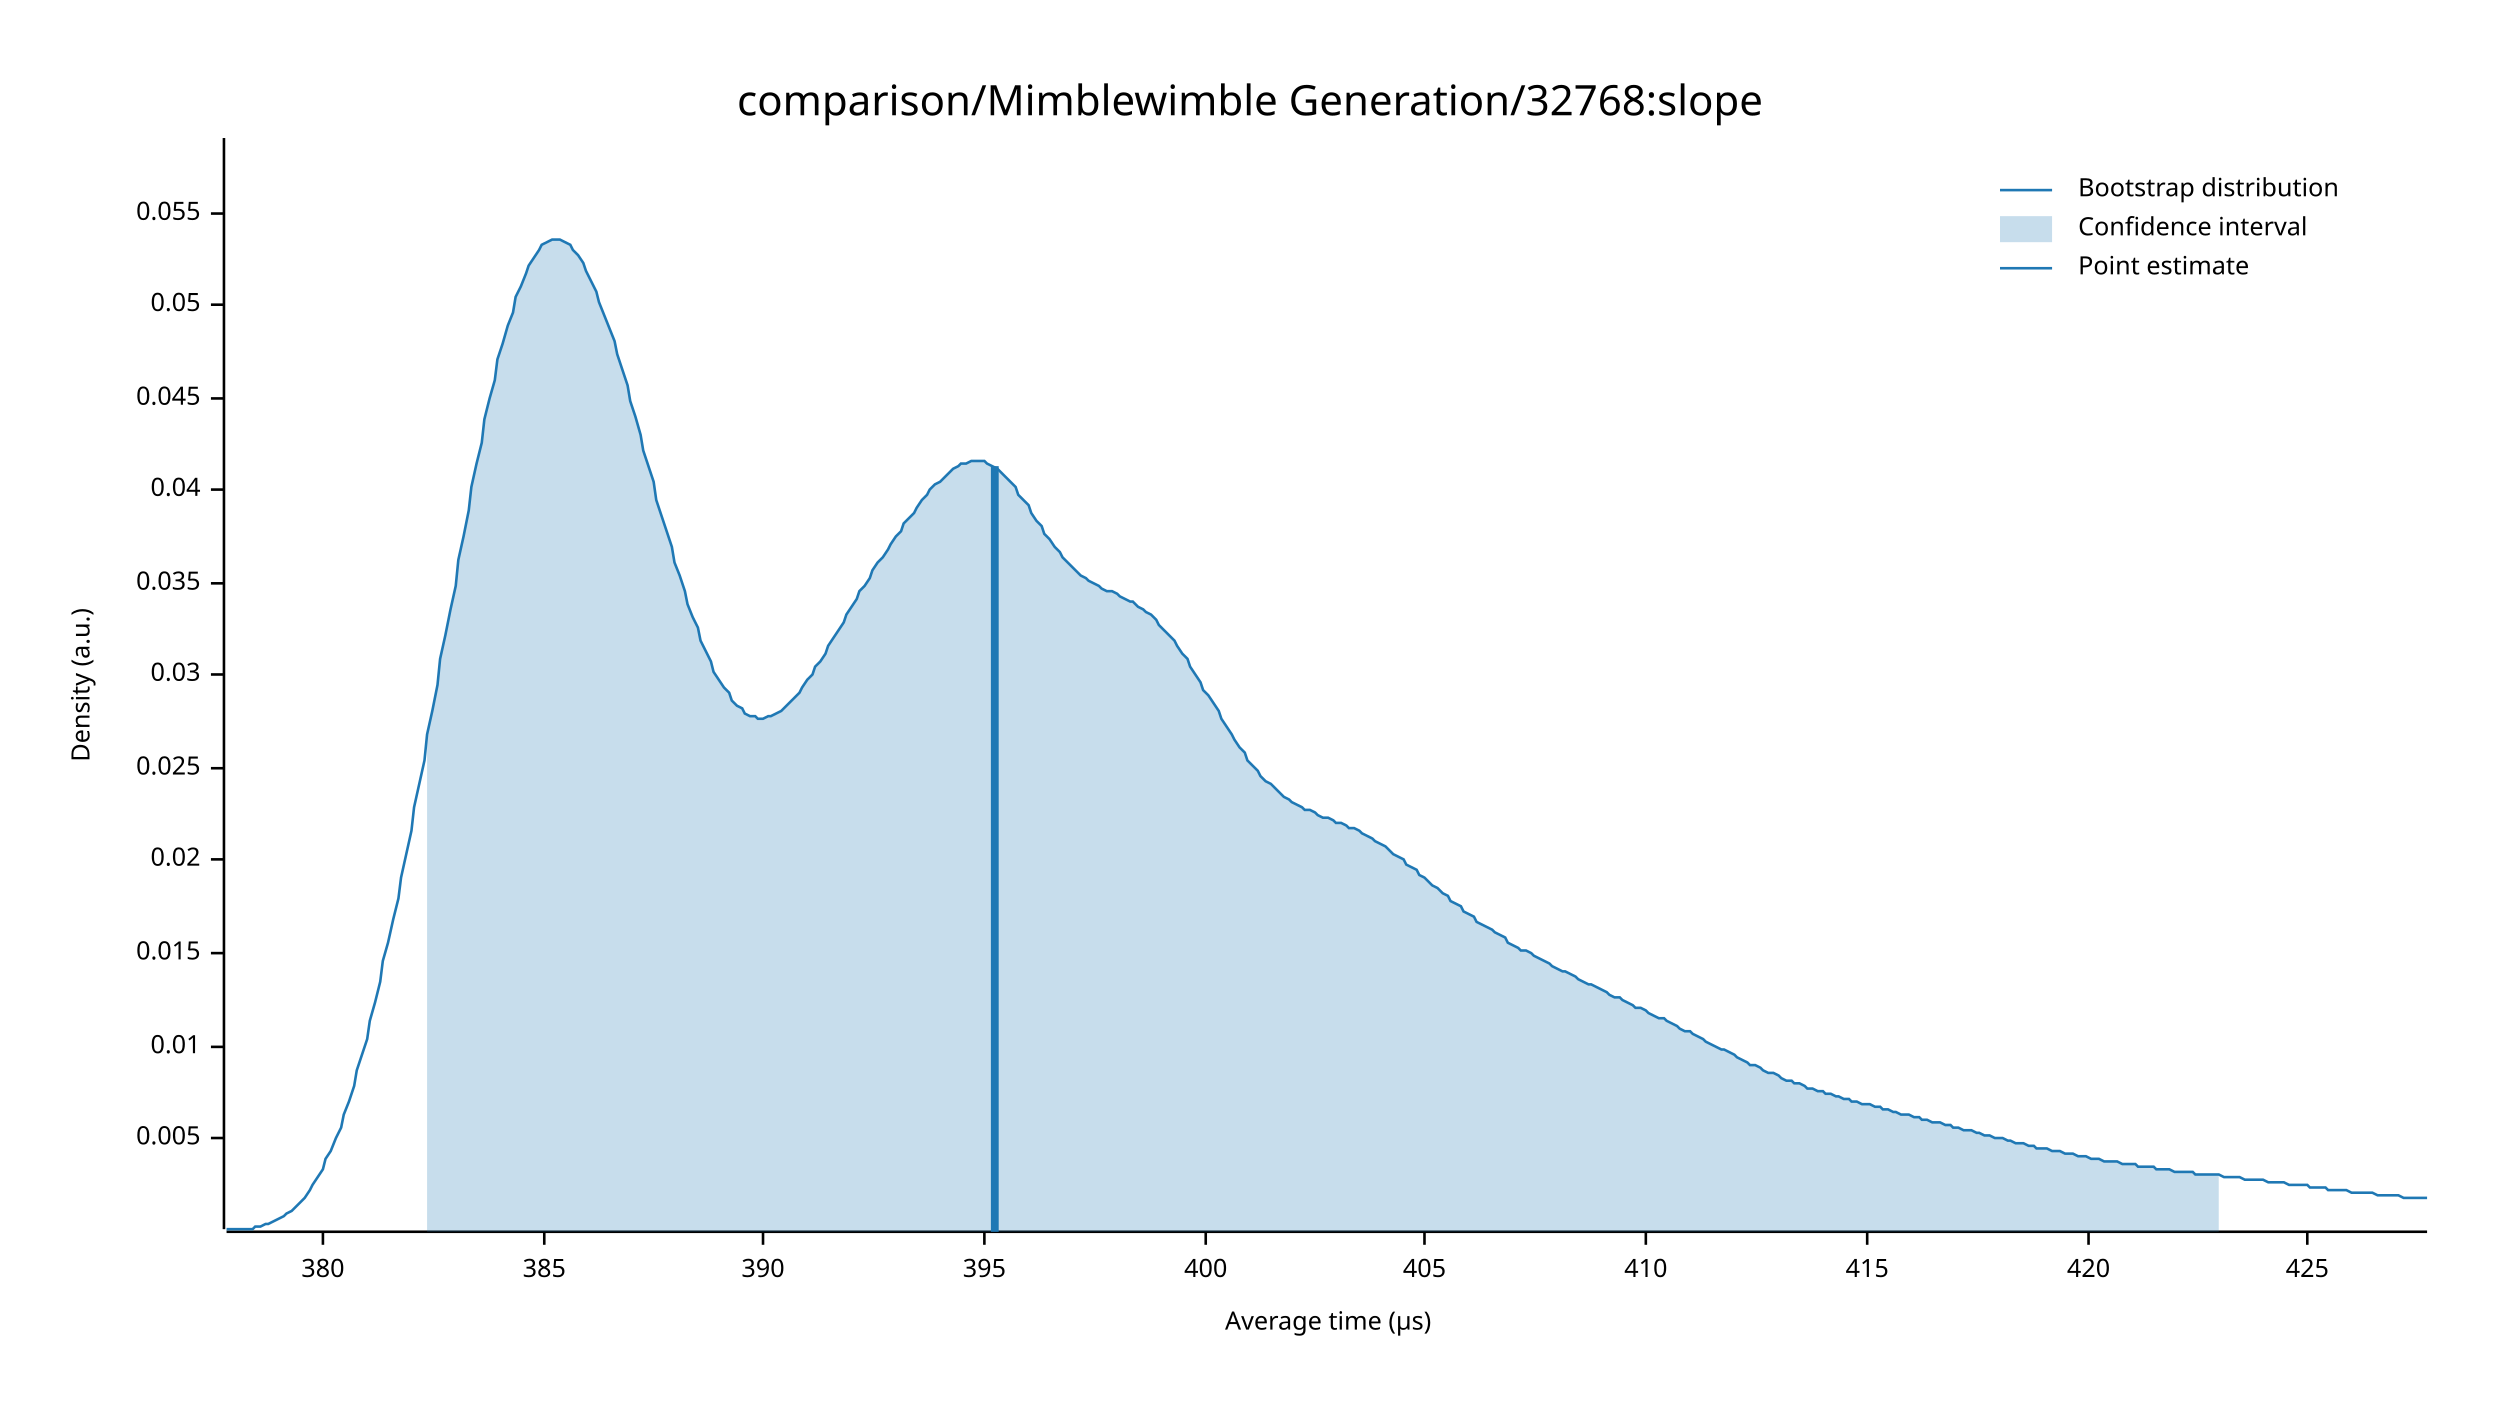
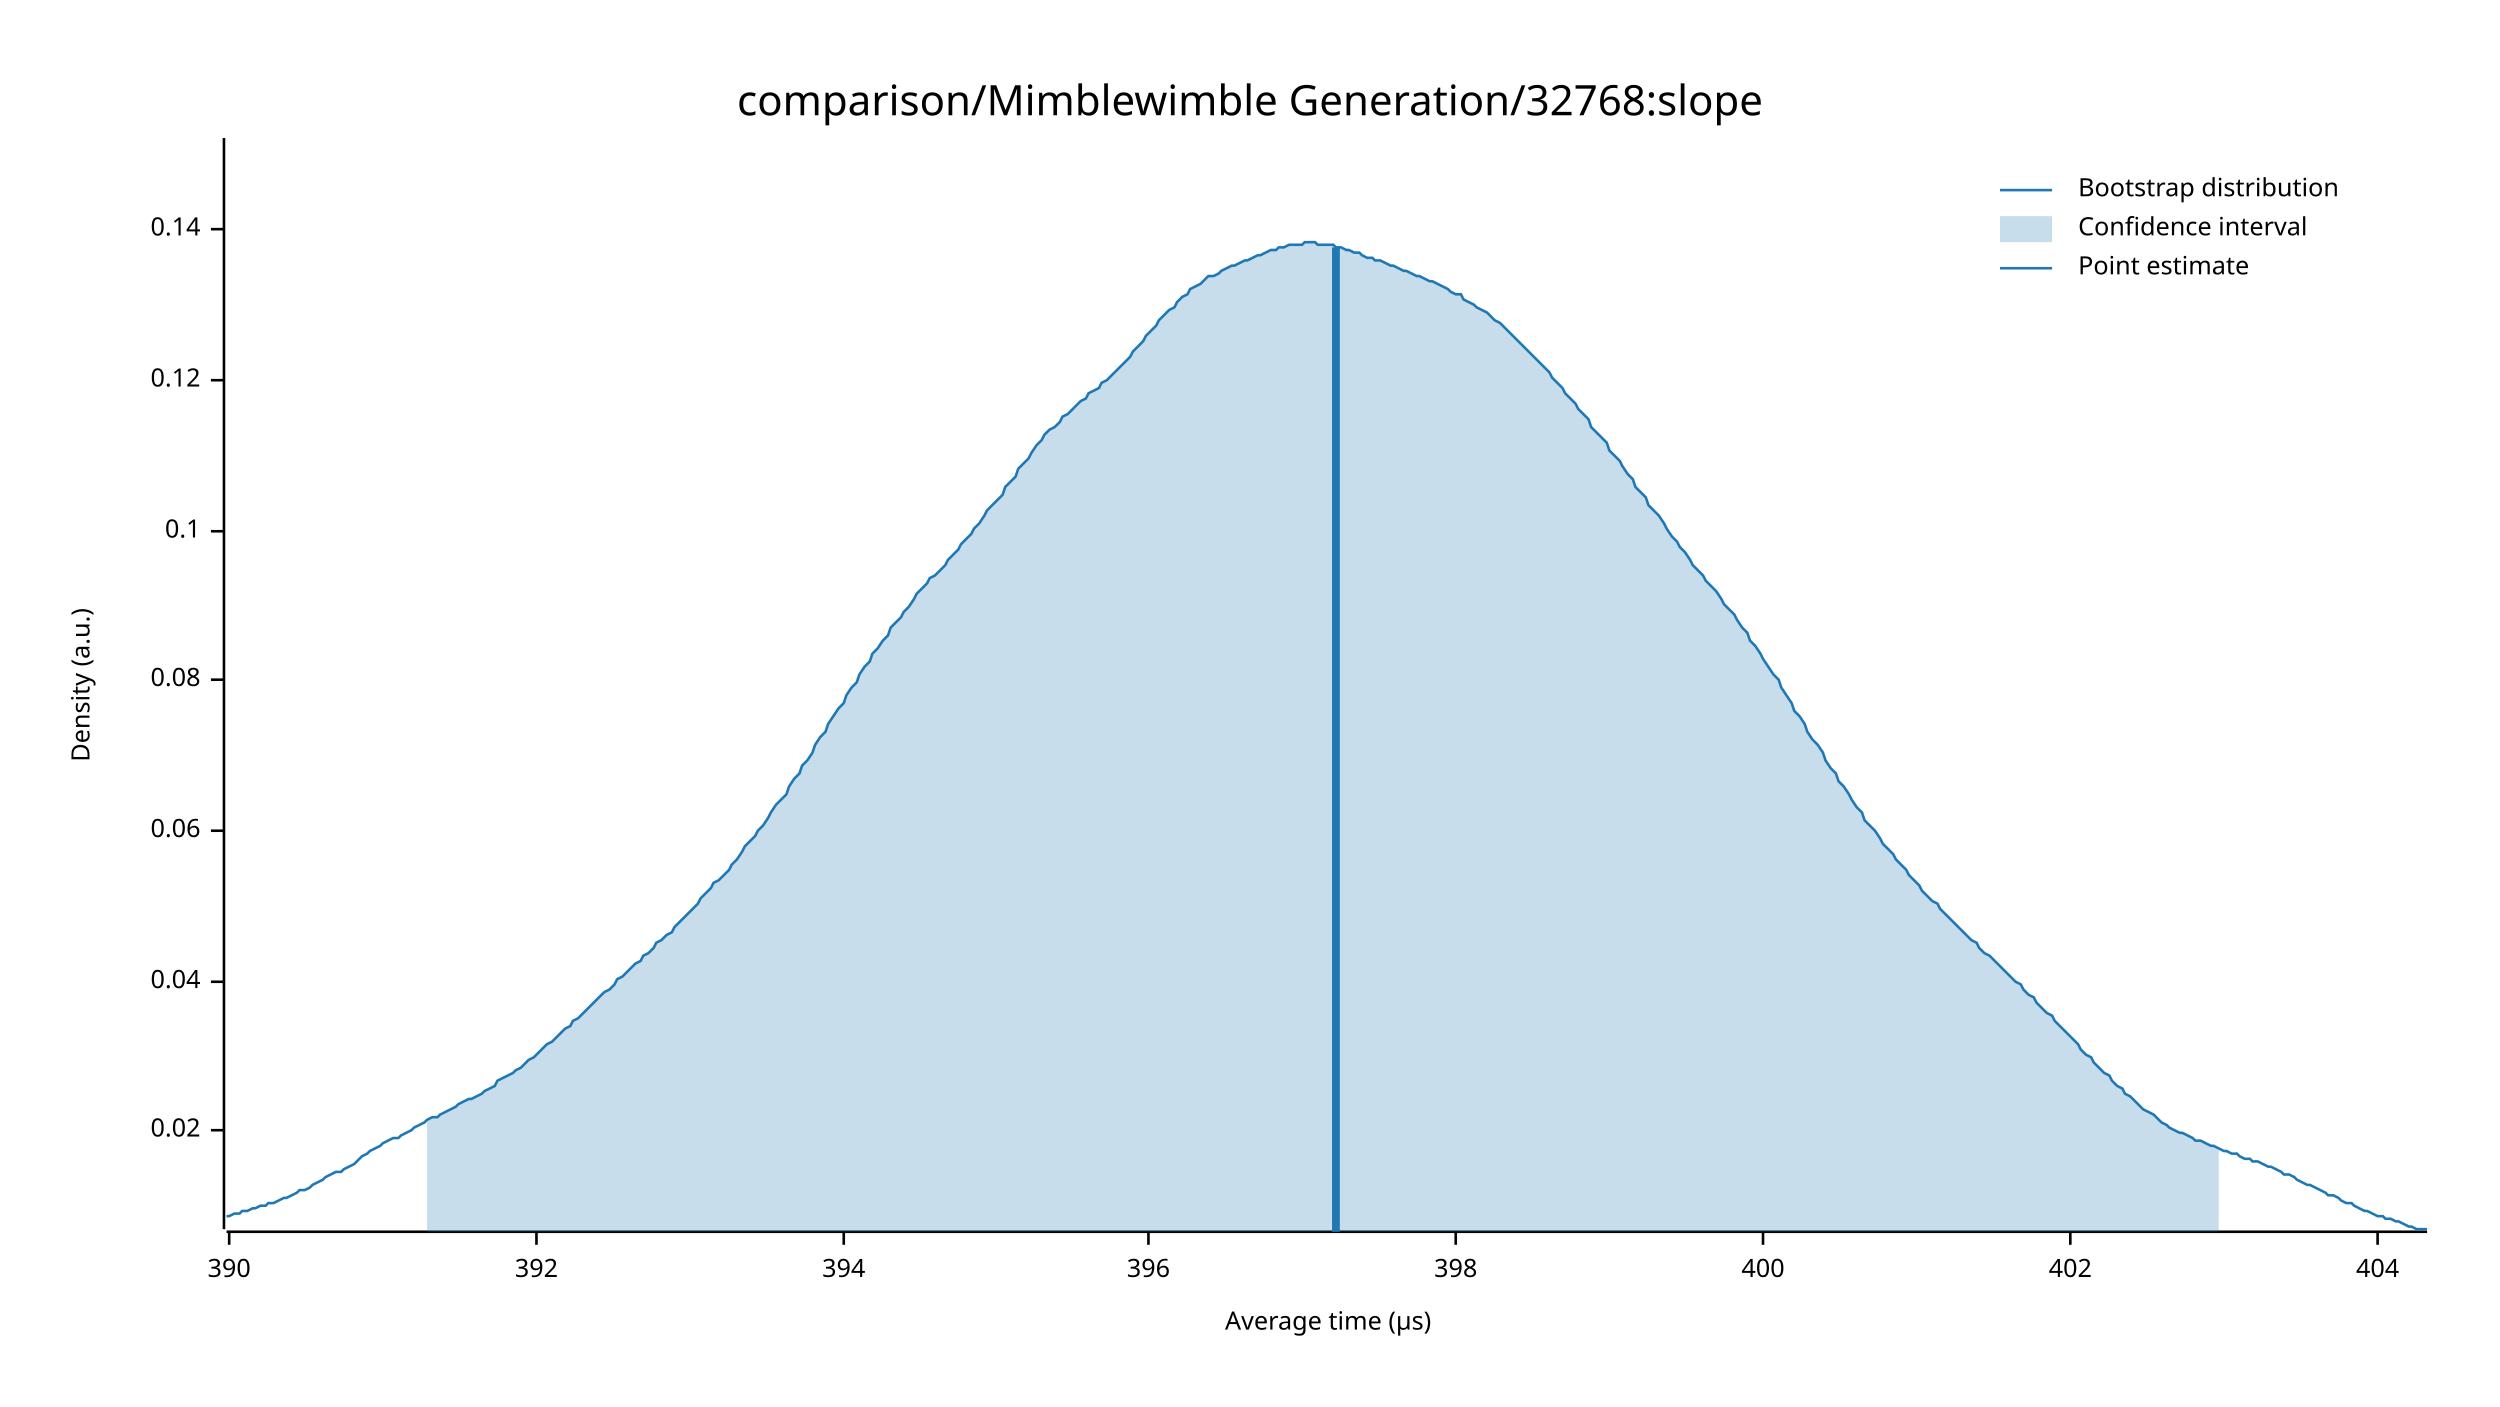
<svg xmlns="http://www.w3.org/2000/svg" width="960" height="540" viewBox="0 0 960 540">
  <text x="480" y="32" dy="0.76em" text-anchor="middle" font-family="sans-serif" font-size="16.129" opacity="1" fill="#000000">
comparison/Mimblewimble Generation/32768:slope
</text>
  <text x="27" y="263" dy="0.76em" text-anchor="middle" font-family="sans-serif" font-size="9.677" opacity="1" fill="#000000" transform="rotate(270, 27, 263)">
Density (a.u.)
</text>
  <text x="510" y="513" dy="-0.5ex" text-anchor="middle" font-family="sans-serif" font-size="9.677" opacity="1" fill="#000000">
Average time (µs)
</text>
  <polyline fill="none" opacity="1" stroke="#000000" stroke-width="1" points="86,53 86,472 " />
-   <text x="77" y="437" dy="0.5ex" text-anchor="end" font-family="sans-serif" font-size="9.677" opacity="1" fill="#000000">
- 0.005
- </text>
-   <polyline fill="none" opacity="1" stroke="#000000" stroke-width="1" points="81,437 86,437 " />
-   <text x="77" y="402" dy="0.5ex" text-anchor="end" font-family="sans-serif" font-size="9.677" opacity="1" fill="#000000">
- 0.01
- </text>
-   <polyline fill="none" opacity="1" stroke="#000000" stroke-width="1" points="81,402 86,402 " />
-   <text x="77" y="366" dy="0.5ex" text-anchor="end" font-family="sans-serif" font-size="9.677" opacity="1" fill="#000000">
- 0.015
- </text>
-   <polyline fill="none" opacity="1" stroke="#000000" stroke-width="1" points="81,366 86,366 " />
-   <text x="77" y="330" dy="0.5ex" text-anchor="end" font-family="sans-serif" font-size="9.677" opacity="1" fill="#000000">
+   <text x="77" y="434" dy="0.5ex" text-anchor="end" font-family="sans-serif" font-size="9.677" opacity="1" fill="#000000">
0.02
</text>
-   <polyline fill="none" opacity="1" stroke="#000000" stroke-width="1" points="81,330 86,330 " />
-   <text x="77" y="295" dy="0.5ex" text-anchor="end" font-family="sans-serif" font-size="9.677" opacity="1" fill="#000000">
- 0.025
- </text>
-   <polyline fill="none" opacity="1" stroke="#000000" stroke-width="1" points="81,295 86,295 " />
-   <text x="77" y="259" dy="0.5ex" text-anchor="end" font-family="sans-serif" font-size="9.677" opacity="1" fill="#000000">
- 0.03
- </text>
-   <polyline fill="none" opacity="1" stroke="#000000" stroke-width="1" points="81,259 86,259 " />
-   <text x="77" y="224" dy="0.5ex" text-anchor="end" font-family="sans-serif" font-size="9.677" opacity="1" fill="#000000">
- 0.035
- </text>
-   <polyline fill="none" opacity="1" stroke="#000000" stroke-width="1" points="81,224 86,224 " />
-   <text x="77" y="188" dy="0.5ex" text-anchor="end" font-family="sans-serif" font-size="9.677" opacity="1" fill="#000000">
+   <polyline fill="none" opacity="1" stroke="#000000" stroke-width="1" points="81,434 86,434 " />
+   <text x="77" y="377" dy="0.5ex" text-anchor="end" font-family="sans-serif" font-size="9.677" opacity="1" fill="#000000">
0.04
</text>
-   <polyline fill="none" opacity="1" stroke="#000000" stroke-width="1" points="81,188 86,188 " />
-   <text x="77" y="153" dy="0.5ex" text-anchor="end" font-family="sans-serif" font-size="9.677" opacity="1" fill="#000000">
- 0.045
+   <polyline fill="none" opacity="1" stroke="#000000" stroke-width="1" points="81,377 86,377 " />
+   <text x="77" y="319" dy="0.5ex" text-anchor="end" font-family="sans-serif" font-size="9.677" opacity="1" fill="#000000">
+ 0.06
</text>
-   <polyline fill="none" opacity="1" stroke="#000000" stroke-width="1" points="81,153 86,153 " />
-   <text x="77" y="117" dy="0.5ex" text-anchor="end" font-family="sans-serif" font-size="9.677" opacity="1" fill="#000000">
- 0.05
+   <polyline fill="none" opacity="1" stroke="#000000" stroke-width="1" points="81,319 86,319 " />
+   <text x="77" y="261" dy="0.5ex" text-anchor="end" font-family="sans-serif" font-size="9.677" opacity="1" fill="#000000">
+ 0.08
</text>
-   <polyline fill="none" opacity="1" stroke="#000000" stroke-width="1" points="81,117 86,117 " />
-   <text x="77" y="82" dy="0.5ex" text-anchor="end" font-family="sans-serif" font-size="9.677" opacity="1" fill="#000000">
- 0.055
+   <polyline fill="none" opacity="1" stroke="#000000" stroke-width="1" points="81,261 86,261 " />
+   <text x="77" y="204" dy="0.5ex" text-anchor="end" font-family="sans-serif" font-size="9.677" opacity="1" fill="#000000">
+ 0.1
</text>
-   <polyline fill="none" opacity="1" stroke="#000000" stroke-width="1" points="81,82 86,82 " />
+   <polyline fill="none" opacity="1" stroke="#000000" stroke-width="1" points="81,204 86,204 " />
+   <text x="77" y="146" dy="0.5ex" text-anchor="end" font-family="sans-serif" font-size="9.677" opacity="1" fill="#000000">
+ 0.12
+ </text>
+   <polyline fill="none" opacity="1" stroke="#000000" stroke-width="1" points="81,146 86,146 " />
+   <text x="77" y="88" dy="0.5ex" text-anchor="end" font-family="sans-serif" font-size="9.677" opacity="1" fill="#000000">
+ 0.14
+ </text>
+   <polyline fill="none" opacity="1" stroke="#000000" stroke-width="1" points="81,88 86,88 " />
  <polyline fill="none" opacity="1" stroke="#000000" stroke-width="1" points="87,473 932,473 " />
-   <text x="124" y="483" dy="0.76em" text-anchor="middle" font-family="sans-serif" font-size="9.677" opacity="1" fill="#000000">
- 380
- </text>
-   <polyline fill="none" opacity="1" stroke="#000000" stroke-width="1" points="124,473 124,478 " />
-   <text x="209" y="483" dy="0.76em" text-anchor="middle" font-family="sans-serif" font-size="9.677" opacity="1" fill="#000000">
- 385
- </text>
-   <polyline fill="none" opacity="1" stroke="#000000" stroke-width="1" points="209,473 209,478 " />
-   <text x="293" y="483" dy="0.76em" text-anchor="middle" font-family="sans-serif" font-size="9.677" opacity="1" fill="#000000">
+   <text x="88" y="483" dy="0.76em" text-anchor="middle" font-family="sans-serif" font-size="9.677" opacity="1" fill="#000000">
390
</text>
-   <polyline fill="none" opacity="1" stroke="#000000" stroke-width="1" points="293,473 293,478 " />
-   <text x="378" y="483" dy="0.76em" text-anchor="middle" font-family="sans-serif" font-size="9.677" opacity="1" fill="#000000">
- 395
+   <polyline fill="none" opacity="1" stroke="#000000" stroke-width="1" points="88,473 88,478 " />
+   <text x="206" y="483" dy="0.76em" text-anchor="middle" font-family="sans-serif" font-size="9.677" opacity="1" fill="#000000">
+ 392
</text>
-   <polyline fill="none" opacity="1" stroke="#000000" stroke-width="1" points="378,473 378,478 " />
-   <text x="463" y="483" dy="0.76em" text-anchor="middle" font-family="sans-serif" font-size="9.677" opacity="1" fill="#000000">
+   <polyline fill="none" opacity="1" stroke="#000000" stroke-width="1" points="206,473 206,478 " />
+   <text x="324" y="483" dy="0.76em" text-anchor="middle" font-family="sans-serif" font-size="9.677" opacity="1" fill="#000000">
+ 394
+ </text>
+   <polyline fill="none" opacity="1" stroke="#000000" stroke-width="1" points="324,473 324,478 " />
+   <text x="441" y="483" dy="0.76em" text-anchor="middle" font-family="sans-serif" font-size="9.677" opacity="1" fill="#000000">
+ 396
+ </text>
+   <polyline fill="none" opacity="1" stroke="#000000" stroke-width="1" points="441,473 441,478 " />
+   <text x="559" y="483" dy="0.76em" text-anchor="middle" font-family="sans-serif" font-size="9.677" opacity="1" fill="#000000">
+ 398
+ </text>
+   <polyline fill="none" opacity="1" stroke="#000000" stroke-width="1" points="559,473 559,478 " />
+   <text x="677" y="483" dy="0.76em" text-anchor="middle" font-family="sans-serif" font-size="9.677" opacity="1" fill="#000000">
400
</text>
-   <polyline fill="none" opacity="1" stroke="#000000" stroke-width="1" points="463,473 463,478 " />
-   <text x="547" y="483" dy="0.76em" text-anchor="middle" font-family="sans-serif" font-size="9.677" opacity="1" fill="#000000">
- 405
+   <polyline fill="none" opacity="1" stroke="#000000" stroke-width="1" points="677,473 677,478 " />
+   <text x="795" y="483" dy="0.76em" text-anchor="middle" font-family="sans-serif" font-size="9.677" opacity="1" fill="#000000">
+ 402
</text>
-   <polyline fill="none" opacity="1" stroke="#000000" stroke-width="1" points="547,473 547,478 " />
-   <text x="632" y="483" dy="0.76em" text-anchor="middle" font-family="sans-serif" font-size="9.677" opacity="1" fill="#000000">
- 410
+   <polyline fill="none" opacity="1" stroke="#000000" stroke-width="1" points="795,473 795,478 " />
+   <text x="913" y="483" dy="0.76em" text-anchor="middle" font-family="sans-serif" font-size="9.677" opacity="1" fill="#000000">
+ 404
</text>
-   <polyline fill="none" opacity="1" stroke="#000000" stroke-width="1" points="632,473 632,478 " />
-   <text x="717" y="483" dy="0.76em" text-anchor="middle" font-family="sans-serif" font-size="9.677" opacity="1" fill="#000000">
- 415
- </text>
-   <polyline fill="none" opacity="1" stroke="#000000" stroke-width="1" points="717,473 717,478 " />
-   <text x="802" y="483" dy="0.76em" text-anchor="middle" font-family="sans-serif" font-size="9.677" opacity="1" fill="#000000">
- 420
- </text>
-   <polyline fill="none" opacity="1" stroke="#000000" stroke-width="1" points="802,473 802,478 " />
-   <text x="886" y="483" dy="0.76em" text-anchor="middle" font-family="sans-serif" font-size="9.677" opacity="1" fill="#000000">
- 425
- </text>
-   <polyline fill="none" opacity="1" stroke="#000000" stroke-width="1" points="886,473 886,478 " />
-   <polyline fill="none" opacity="1" stroke="#1F78B4" stroke-width="1" points="87,472 88,472 90,472 92,472 93,472 95,472 97,472 98,471 100,471 102,470 103,470 105,469 107,468 109,467 110,466 112,465 114,463 115,462 117,460 119,457 120,455 122,452 124,449 125,445 127,442 129,437 131,433 132,428 134,423 136,417 137,411 139,405 141,399 142,392 144,385 146,377 147,369 149,362 151,353 153,345 154,337 156,328 158,319 159,310 161,301 163,292 164,282 166,273 168,263 169,253 171,244 173,234 175,225 176,215 178,206 180,196 181,187 183,178 185,170 186,161 188,153 190,146 191,138 193,132 195,125 197,120 198,114 200,110 202,105 203,102 205,99 207,96 208,94 210,93 212,92 214,92 215,92 217,93 219,94 220,96 222,98 224,101 225,104 227,108 229,112 230,116 232,121 234,126 236,131 237,136 239,142 241,148 242,154 244,160 246,167 247,173 249,179 251,185 252,192 254,198 256,204 258,210 259,216 261,221 263,227 264,232 266,237 268,241 269,246 271,250 273,254 274,258 276,261 278,264 280,266 281,269 283,271 285,272 286,274 288,275 290,275 291,276 293,276 295,275 296,275 298,274 300,273 302,271 303,270 305,268 307,266 308,264 310,261 312,259 313,256 315,254 317,251 318,248 320,245 322,242 324,239 325,236 327,233 329,230 330,227 332,225 334,222 335,219 337,216 339,214 341,211 342,209 344,206 346,204 347,201 349,199 351,197 352,195 354,192 356,190 357,188 359,186 361,185 363,183 364,182 366,180 368,179 369,178 371,178 373,177 374,177 376,177 378,177 379,178 381,179 383,180 385,182 386,183 388,185 390,187 391,190 393,192 395,194 396,197 398,200 400,202 401,205 403,207 405,210 407,212 408,214 410,216 412,218 413,219 415,221 417,222 418,223 420,224 422,225 423,226 425,227 427,227 429,228 430,229 432,230 434,231 435,231 437,233 439,234 440,235 442,236 444,238 445,240 447,242 449,244 451,246 452,248 454,251 456,253 457,256 459,259 461,262 462,265 464,267 466,270 468,273 469,276 471,279 473,282 474,284 476,287 478,289 479,292 481,294 483,296 484,298 486,300 488,301 490,303 491,304 493,306 495,307 496,308 498,309 500,310 501,311 503,311 505,312 506,313 508,314 510,314 512,315 513,316 515,316 517,317 518,318 520,318 522,319 523,320 525,321 527,322 528,323 530,324 532,325 534,327 535,328 537,329 539,330 540,332 542,333 544,334 545,336 547,337 549,339 550,340 552,341 554,343 556,344 557,346 559,347 561,348 562,350 564,351 566,352 567,354 569,355 571,356 573,357 574,358 576,359 578,360 579,362 581,363 583,364 584,365 586,365 588,366 589,367 591,368 593,369 595,370 596,371 598,372 600,373 601,373 603,374 605,375 606,376 608,377 610,378 611,378 613,379 615,380 617,381 618,382 620,383 622,383 623,384 625,385 627,386 628,387 630,387 632,388 633,389 635,390 637,391 639,391 640,392 642,393 644,394 645,395 647,396 649,396 650,397 652,398 654,399 655,400 657,401 659,402 661,403 662,403 664,404 666,405 667,406 669,407 671,408 672,409 674,409 676,410 677,411 679,412 681,412 683,413 684,414 686,415 688,415 689,416 691,416 693,417 694,418 696,418 698,419 700,419 701,420 703,420 705,421 706,421 708,422 710,422 711,423 713,423 715,424 716,424 718,424 720,425 722,425 723,426 725,426 727,427 728,427 730,428 732,428 733,428 735,429 737,429 738,430 740,430 742,431 744,431 745,431 747,432 749,432 750,433 752,433 754,434 755,434 757,434 759,435 760,435 762,436 764,436 766,437 767,437 769,437 771,438 772,438 774,439 776,439 777,439 779,440 781,440 782,441 784,441 786,441 788,442 789,442 791,442 793,443 794,443 796,443 798,444 799,444 801,444 803,445 804,445 806,445 808,446 810,446 811,446 813,446 815,447 816,447 818,447 820,447 821,448 823,448 825,448 827,448 828,449 830,449 832,449 833,449 835,450 837,450 838,450 840,450 842,450 843,451 845,451 847,451 849,451 850,451 852,451 854,452 855,452 857,452 859,452 860,452 862,453 864,453 865,453 867,453 869,453 871,454 872,454 874,454 876,454 877,454 879,455 881,455 882,455 884,455 886,455 887,456 889,456 891,456 893,456 894,457 896,457 898,457 899,457 901,457 903,458 904,458 906,458 908,458 909,458 911,458 913,459 915,459 916,459 918,459 920,459 921,459 923,460 925,460 926,460 928,460 930,460 932,460 " />
-   <polygon opacity="0.25" fill="#1F78B4" points="164,282 166,273 168,263 169,253 171,244 173,234 175,225 176,215 178,206 180,196 181,187 183,178 185,170 186,161 188,153 190,146 191,138 193,132 195,125 197,120 198,114 200,110 202,105 203,102 205,99 207,96 208,94 210,93 212,92 214,92 215,92 217,93 219,94 220,96 222,98 224,101 225,104 227,108 229,112 230,116 232,121 234,126 236,131 237,136 239,142 241,148 242,154 244,160 246,167 247,173 249,179 251,185 252,192 254,198 256,204 258,210 259,216 261,221 263,227 264,232 266,237 268,241 269,246 271,250 273,254 274,258 276,261 278,264 280,266 281,269 283,271 285,272 286,274 288,275 290,275 291,276 293,276 295,275 296,275 298,274 300,273 302,271 303,270 305,268 307,266 308,264 310,261 312,259 313,256 315,254 317,251 318,248 320,245 322,242 324,239 325,236 327,233 329,230 330,227 332,225 334,222 335,219 337,216 339,214 341,211 342,209 344,206 346,204 347,201 349,199 351,197 352,195 354,192 356,190 357,188 359,186 361,185 363,183 364,182 366,180 368,179 369,178 371,178 373,177 374,177 376,177 378,177 379,178 381,179 383,180 385,182 386,183 388,185 390,187 391,190 393,192 395,194 396,197 398,200 400,202 401,205 403,207 405,210 407,212 408,214 410,216 412,218 413,219 415,221 417,222 418,223 420,224 422,225 423,226 425,227 427,227 429,228 430,229 432,230 434,231 435,231 437,233 439,234 440,235 442,236 444,238 445,240 447,242 449,244 451,246 452,248 454,251 456,253 457,256 459,259 461,262 462,265 464,267 466,270 468,273 469,276 471,279 473,282 474,284 476,287 478,289 479,292 481,294 483,296 484,298 486,300 488,301 490,303 491,304 493,306 495,307 496,308 498,309 500,310 501,311 503,311 505,312 506,313 508,314 510,314 512,315 513,316 515,316 517,317 518,318 520,318 522,319 523,320 525,321 527,322 528,323 530,324 532,325 534,327 535,328 537,329 539,330 540,332 542,333 544,334 545,336 547,337 549,339 550,340 552,341 554,343 556,344 557,346 559,347 561,348 562,350 564,351 566,352 567,354 569,355 571,356 573,357 574,358 576,359 578,360 579,362 581,363 583,364 584,365 586,365 588,366 589,367 591,368 593,369 595,370 596,371 598,372 600,373 601,373 603,374 605,375 606,376 608,377 610,378 611,378 613,379 615,380 617,381 618,382 620,383 622,383 623,384 625,385 627,386 628,387 630,387 632,388 633,389 635,390 637,391 639,391 640,392 642,393 644,394 645,395 647,396 649,396 650,397 652,398 654,399 655,400 657,401 659,402 661,403 662,403 664,404 666,405 667,406 669,407 671,408 672,409 674,409 676,410 677,411 679,412 681,412 683,413 684,414 686,415 688,415 689,416 691,416 693,417 694,418 696,418 698,419 700,419 701,420 703,420 705,421 706,421 708,422 710,422 711,423 713,423 715,424 716,424 718,424 720,425 722,425 723,426 725,426 727,427 728,427 730,428 732,428 733,428 735,429 737,429 738,430 740,430 742,431 744,431 745,431 747,432 749,432 750,433 752,433 754,434 755,434 757,434 759,435 760,435 762,436 764,436 766,437 767,437 769,437 771,438 772,438 774,439 776,439 777,439 779,440 781,440 782,441 784,441 786,441 788,442 789,442 791,442 793,443 794,443 796,443 798,444 799,444 801,444 803,445 804,445 806,445 808,446 810,446 811,446 813,446 815,447 816,447 818,447 820,447 821,448 823,448 825,448 827,448 828,449 830,449 832,449 833,449 835,450 837,450 838,450 840,450 842,450 843,451 845,451 847,451 849,451 850,451 852,451 852,473 164,473 " />
-   <polyline fill="none" opacity="1" stroke="#1F78B4" stroke-width="3" points="382,473 382,179 " />
+   <polyline fill="none" opacity="1" stroke="#000000" stroke-width="1" points="913,473 913,478 " />
+   <polyline fill="none" opacity="1" stroke="#1F78B4" stroke-width="1" points="87,467 88,467 90,466 92,466 93,465 95,465 97,464 98,464 100,463 102,463 103,462 105,462 107,461 109,460 110,460 112,459 114,458 115,457 117,457 119,456 120,455 122,454 124,453 125,452 127,451 129,450 131,450 132,449 134,448 136,447 137,446 139,444 141,443 142,442 144,441 146,440 147,439 149,438 151,437 153,437 154,436 156,435 158,434 159,433 161,432 163,431 164,430 166,429 168,429 169,428 171,427 173,426 175,425 176,424 178,423 180,422 181,422 183,421 185,420 186,419 188,418 190,417 191,415 193,414 195,413 197,412 198,411 200,410 202,408 203,407 205,406 207,404 208,403 210,401 212,400 214,398 215,397 217,395 219,394 220,392 222,391 224,389 225,388 227,386 229,384 230,383 232,381 234,380 236,378 237,376 239,375 241,373 242,372 244,370 246,369 247,367 249,366 251,364 252,362 254,361 256,359 258,358 259,356 261,354 263,352 264,351 266,349 268,347 269,345 271,343 273,341 274,339 276,338 278,336 280,334 281,332 283,330 285,327 286,325 288,323 290,321 291,319 293,317 295,314 296,312 298,309 300,307 302,305 303,302 305,299 307,297 308,294 310,292 312,289 313,286 315,283 317,281 318,278 320,275 322,272 324,270 325,267 327,264 329,262 330,259 332,256 334,254 335,251 337,249 339,246 341,244 342,241 344,239 346,237 347,235 349,233 351,230 352,228 354,226 356,224 357,222 359,221 361,219 363,217 364,215 366,213 368,211 369,209 371,207 373,205 374,203 376,201 378,198 379,196 381,194 383,192 385,190 386,187 388,185 390,183 391,180 393,178 395,176 396,174 398,171 400,169 401,167 403,165 405,164 407,162 408,160 410,159 412,157 413,156 415,154 417,153 418,151 420,150 422,149 423,147 425,146 427,144 429,142 430,141 432,139 434,137 435,135 437,133 439,131 440,129 442,127 444,125 445,123 447,121 449,119 451,118 452,116 454,114 456,113 457,111 459,110 461,109 462,108 464,106 466,106 468,105 469,104 471,103 473,102 474,102 476,101 478,100 479,100 481,99 483,98 484,98 486,97 488,96 490,96 491,95 493,95 495,94 496,94 498,94 500,94 501,93 503,93 505,93 506,94 508,94 510,94 512,94 513,95 515,95 517,96 518,96 520,97 522,97 523,98 525,99 527,99 528,100 530,100 532,101 534,102 535,102 537,103 539,104 540,104 542,105 544,106 545,106 547,107 549,108 550,108 552,109 554,110 556,111 557,112 559,113 561,113 562,115 564,116 566,117 567,118 569,119 571,120 573,122 574,123 576,124 578,126 579,127 581,129 583,131 584,132 586,134 588,136 589,137 591,139 593,141 595,143 596,145 598,147 600,149 601,151 603,153 605,155 606,157 608,159 610,161 611,164 613,166 615,168 617,170 618,173 620,175 622,177 623,179 625,182 627,184 628,187 630,189 632,191 633,194 635,196 637,198 639,201 640,203 642,206 644,208 645,210 647,212 649,215 650,217 652,219 654,221 655,223 657,225 659,227 661,230 662,232 664,234 666,236 667,238 669,241 671,243 672,246 674,248 676,251 677,253 679,256 681,259 683,261 684,264 686,267 688,270 689,273 691,275 693,278 694,281 696,284 698,286 700,289 701,292 703,295 705,297 706,300 708,302 710,305 711,307 713,310 715,312 716,315 718,317 720,319 722,322 723,324 725,326 727,328 728,330 730,332 732,334 733,336 735,338 737,340 738,342 740,344 742,346 744,347 745,349 747,351 749,353 750,354 752,356 754,358 755,359 757,361 759,362 760,364 762,366 764,367 766,369 767,370 769,372 771,374 772,375 774,377 776,378 777,380 779,382 781,383 782,385 784,387 786,389 788,390 789,392 791,394 793,396 794,397 796,399 798,401 799,403 801,405 803,406 804,408 806,410 808,412 810,413 811,415 813,417 815,418 816,420 818,421 820,423 821,424 823,426 825,427 827,428 828,429 830,431 832,432 833,433 835,434 837,435 838,435 840,436 842,437 843,438 845,438 847,439 849,440 850,440 852,441 854,442 855,442 857,443 859,443 860,444 862,445 864,445 865,446 867,446 869,447 871,448 872,448 874,449 876,450 877,451 879,451 881,452 882,453 884,454 886,455 887,455 889,456 891,457 893,458 894,459 896,459 898,460 899,461 901,462 903,462 904,463 906,464 908,465 909,465 911,466 913,467 915,467 916,468 918,468 920,469 921,469 923,470 925,471 926,471 928,472 930,472 932,472 " />
+   <polygon opacity="0.25" fill="#1F78B4" points="164,430 166,429 168,429 169,428 171,427 173,426 175,425 176,424 178,423 180,422 181,422 183,421 185,420 186,419 188,418 190,417 191,415 193,414 195,413 197,412 198,411 200,410 202,408 203,407 205,406 207,404 208,403 210,401 212,400 214,398 215,397 217,395 219,394 220,392 222,391 224,389 225,388 227,386 229,384 230,383 232,381 234,380 236,378 237,376 239,375 241,373 242,372 244,370 246,369 247,367 249,366 251,364 252,362 254,361 256,359 258,358 259,356 261,354 263,352 264,351 266,349 268,347 269,345 271,343 273,341 274,339 276,338 278,336 280,334 281,332 283,330 285,327 286,325 288,323 290,321 291,319 293,317 295,314 296,312 298,309 300,307 302,305 303,302 305,299 307,297 308,294 310,292 312,289 313,286 315,283 317,281 318,278 320,275 322,272 324,270 325,267 327,264 329,262 330,259 332,256 334,254 335,251 337,249 339,246 341,244 342,241 344,239 346,237 347,235 349,233 351,230 352,228 354,226 356,224 357,222 359,221 361,219 363,217 364,215 366,213 368,211 369,209 371,207 373,205 374,203 376,201 378,198 379,196 381,194 383,192 385,190 386,187 388,185 390,183 391,180 393,178 395,176 396,174 398,171 400,169 401,167 403,165 405,164 407,162 408,160 410,159 412,157 413,156 415,154 417,153 418,151 420,150 422,149 423,147 425,146 427,144 429,142 430,141 432,139 434,137 435,135 437,133 439,131 440,129 442,127 444,125 445,123 447,121 449,119 451,118 452,116 454,114 456,113 457,111 459,110 461,109 462,108 464,106 466,106 468,105 469,104 471,103 473,102 474,102 476,101 478,100 479,100 481,99 483,98 484,98 486,97 488,96 490,96 491,95 493,95 495,94 496,94 498,94 500,94 501,93 503,93 505,93 506,94 508,94 510,94 512,94 513,95 515,95 517,96 518,96 520,97 522,97 523,98 525,99 527,99 528,100 530,100 532,101 534,102 535,102 537,103 539,104 540,104 542,105 544,106 545,106 547,107 549,108 550,108 552,109 554,110 556,111 557,112 559,113 561,113 562,115 564,116 566,117 567,118 569,119 571,120 573,122 574,123 576,124 578,126 579,127 581,129 583,131 584,132 586,134 588,136 589,137 591,139 593,141 595,143 596,145 598,147 600,149 601,151 603,153 605,155 606,157 608,159 610,161 611,164 613,166 615,168 617,170 618,173 620,175 622,177 623,179 625,182 627,184 628,187 630,189 632,191 633,194 635,196 637,198 639,201 640,203 642,206 644,208 645,210 647,212 649,215 650,217 652,219 654,221 655,223 657,225 659,227 661,230 662,232 664,234 666,236 667,238 669,241 671,243 672,246 674,248 676,251 677,253 679,256 681,259 683,261 684,264 686,267 688,270 689,273 691,275 693,278 694,281 696,284 698,286 700,289 701,292 703,295 705,297 706,300 708,302 710,305 711,307 713,310 715,312 716,315 718,317 720,319 722,322 723,324 725,326 727,328 728,330 730,332 732,334 733,336 735,338 737,340 738,342 740,344 742,346 744,347 745,349 747,351 749,353 750,354 752,356 754,358 755,359 757,361 759,362 760,364 762,366 764,367 766,369 767,370 769,372 771,374 772,375 774,377 776,378 777,380 779,382 781,383 782,385 784,387 786,389 788,390 789,392 791,394 793,396 794,397 796,399 798,401 799,403 801,405 803,406 804,408 806,410 808,412 810,413 811,415 813,417 815,418 816,420 818,421 820,423 821,424 823,426 825,427 827,428 828,429 830,431 832,432 833,433 835,434 837,435 838,435 840,436 842,437 843,438 845,438 847,439 849,440 850,440 852,441 852,473 164,473 " />
+   <polyline fill="none" opacity="1" stroke="#1F78B4" stroke-width="3" points="513,473 513,95 " />
  <text x="798" y="68" dy="0.76em" text-anchor="start" font-family="sans-serif" font-size="9.677" opacity="1" fill="#000000">
Bootstrap distribution
</text>
  <text x="798" y="83" dy="0.76em" text-anchor="start" font-family="sans-serif" font-size="9.677" opacity="1" fill="#000000">
Confidence interval
</text>
  <text x="798" y="98" dy="0.76em" text-anchor="start" font-family="sans-serif" font-size="9.677" opacity="1" fill="#000000">
Point estimate
</text>
  <polyline fill="none" opacity="1" stroke="#1F78B4" stroke-width="1" points="768,73 788,73 " />
  <rect x="768" y="83" width="20" height="10" opacity="0.25" fill="#1F78B4" stroke="none" />
  <polyline fill="none" opacity="1" stroke="#1F78B4" stroke-width="1" points="768,103 788,103 " />
</svg>
